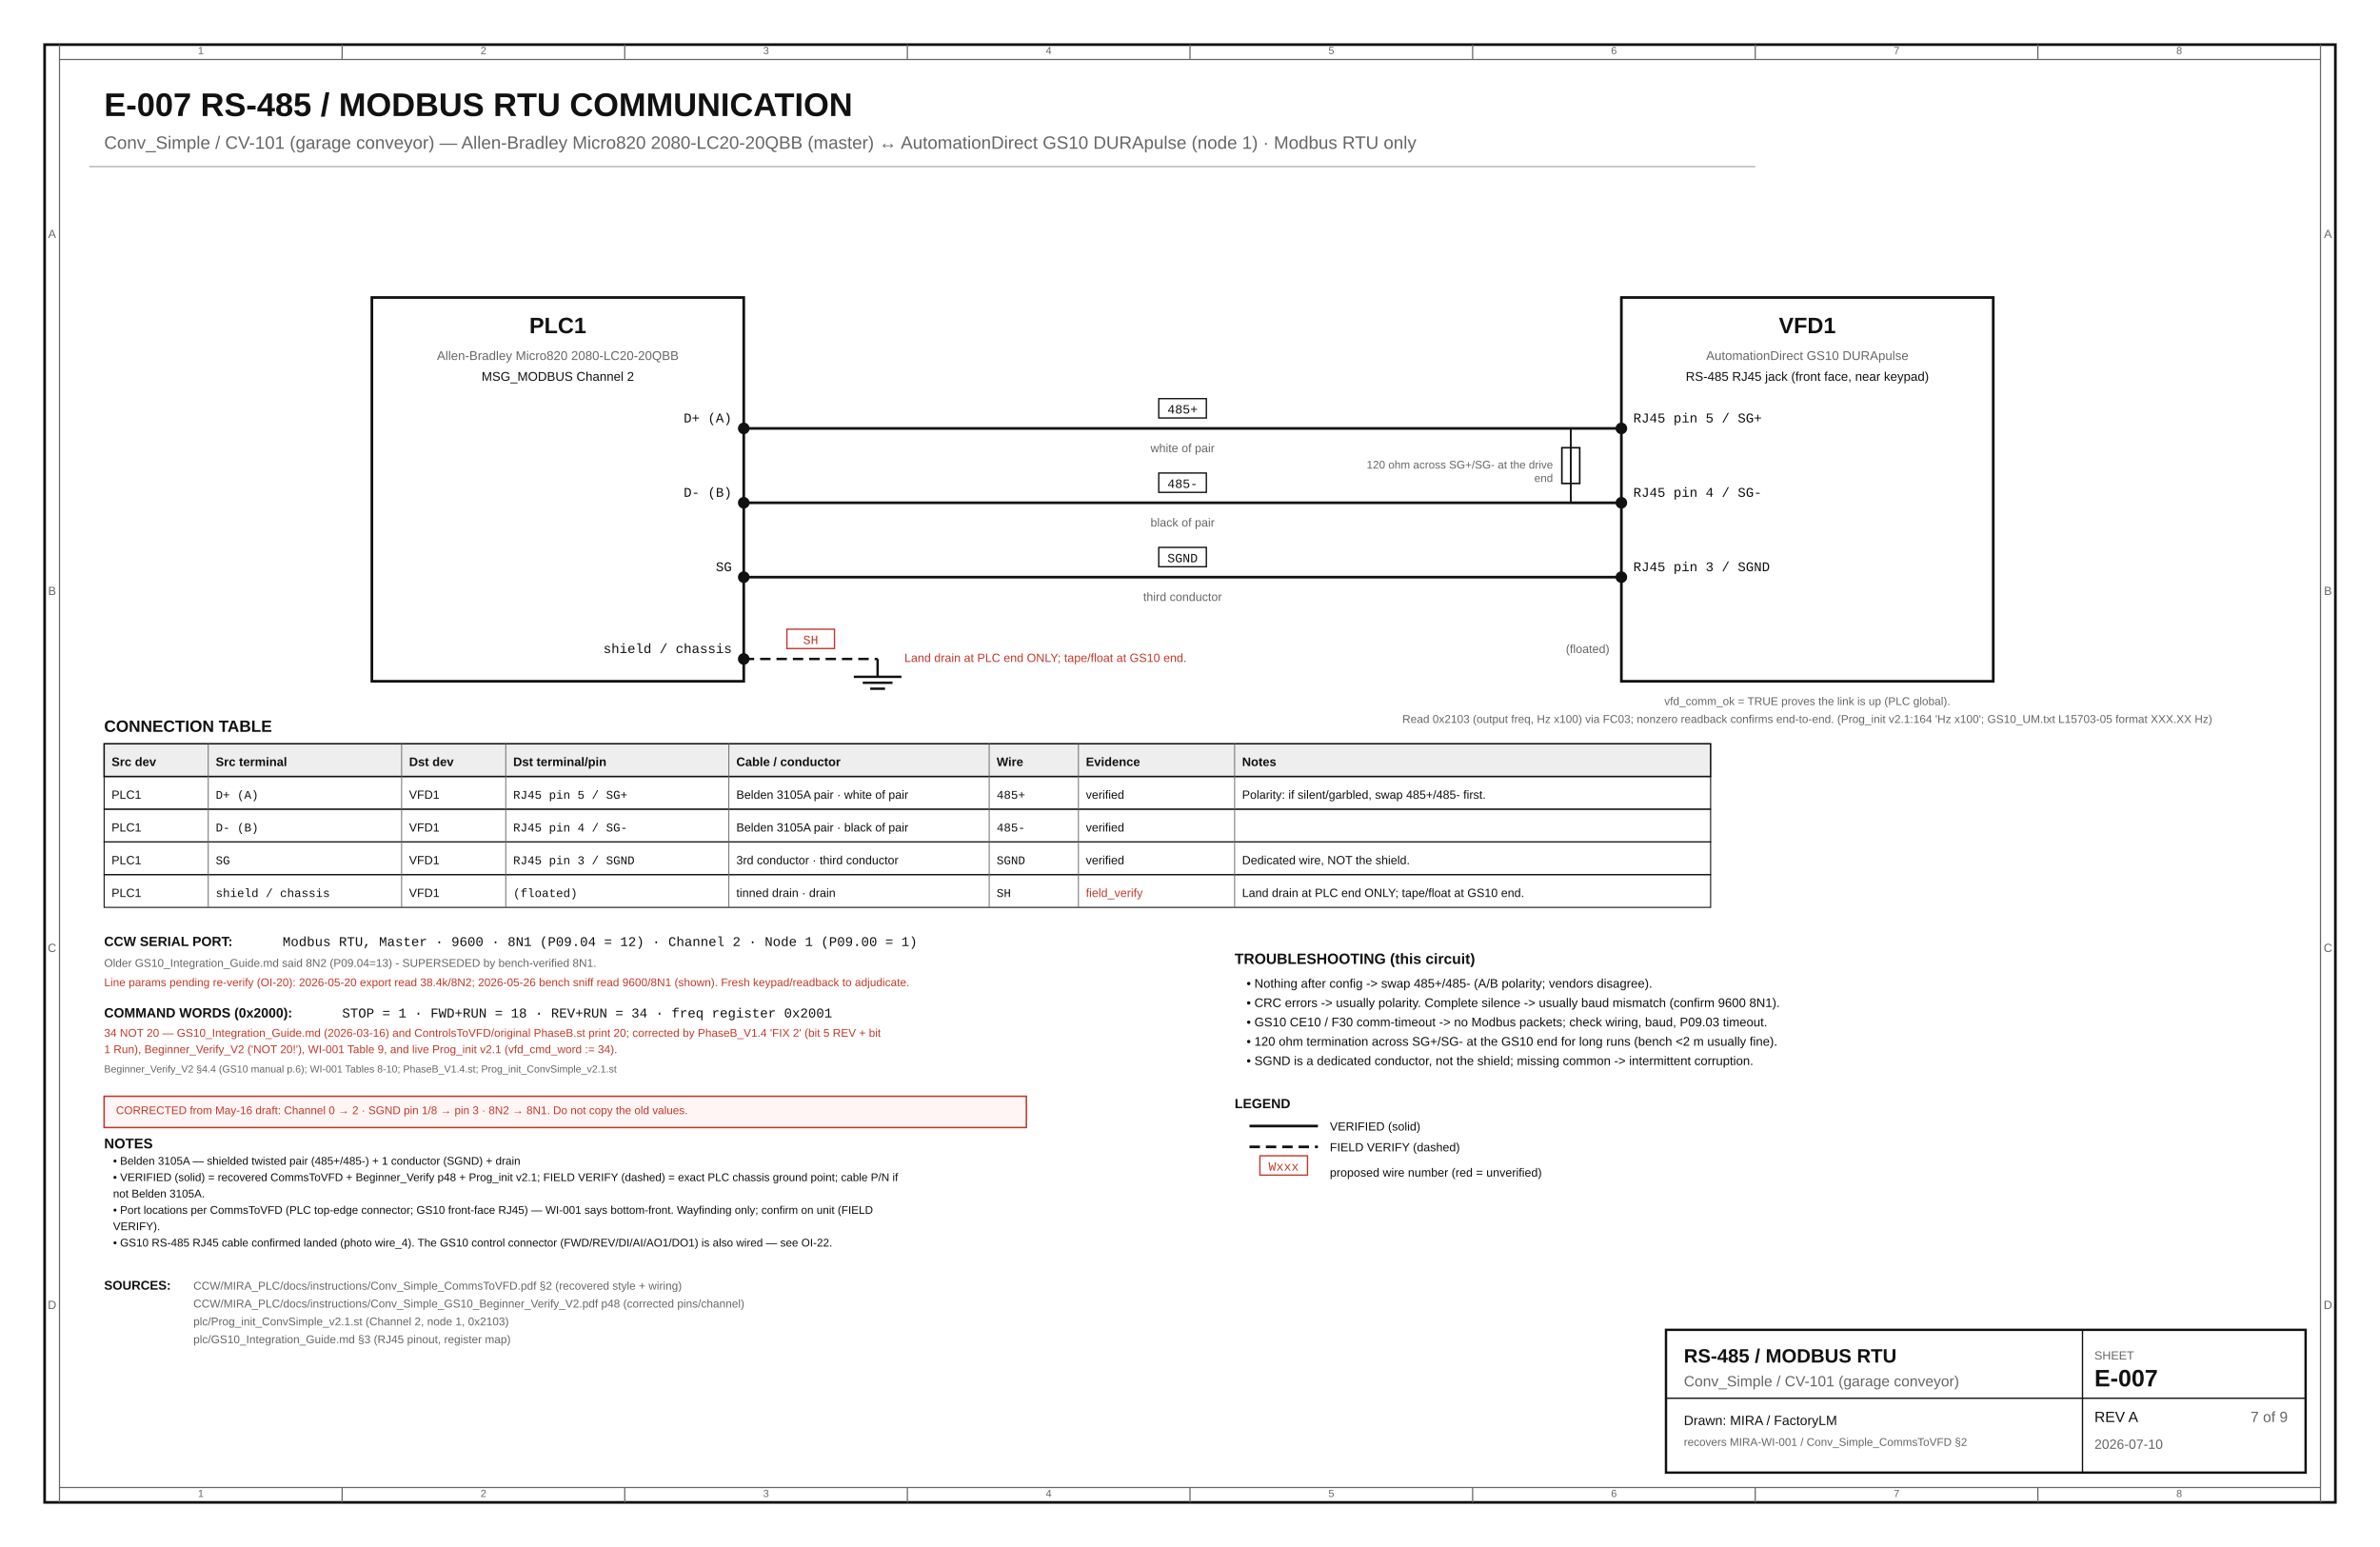
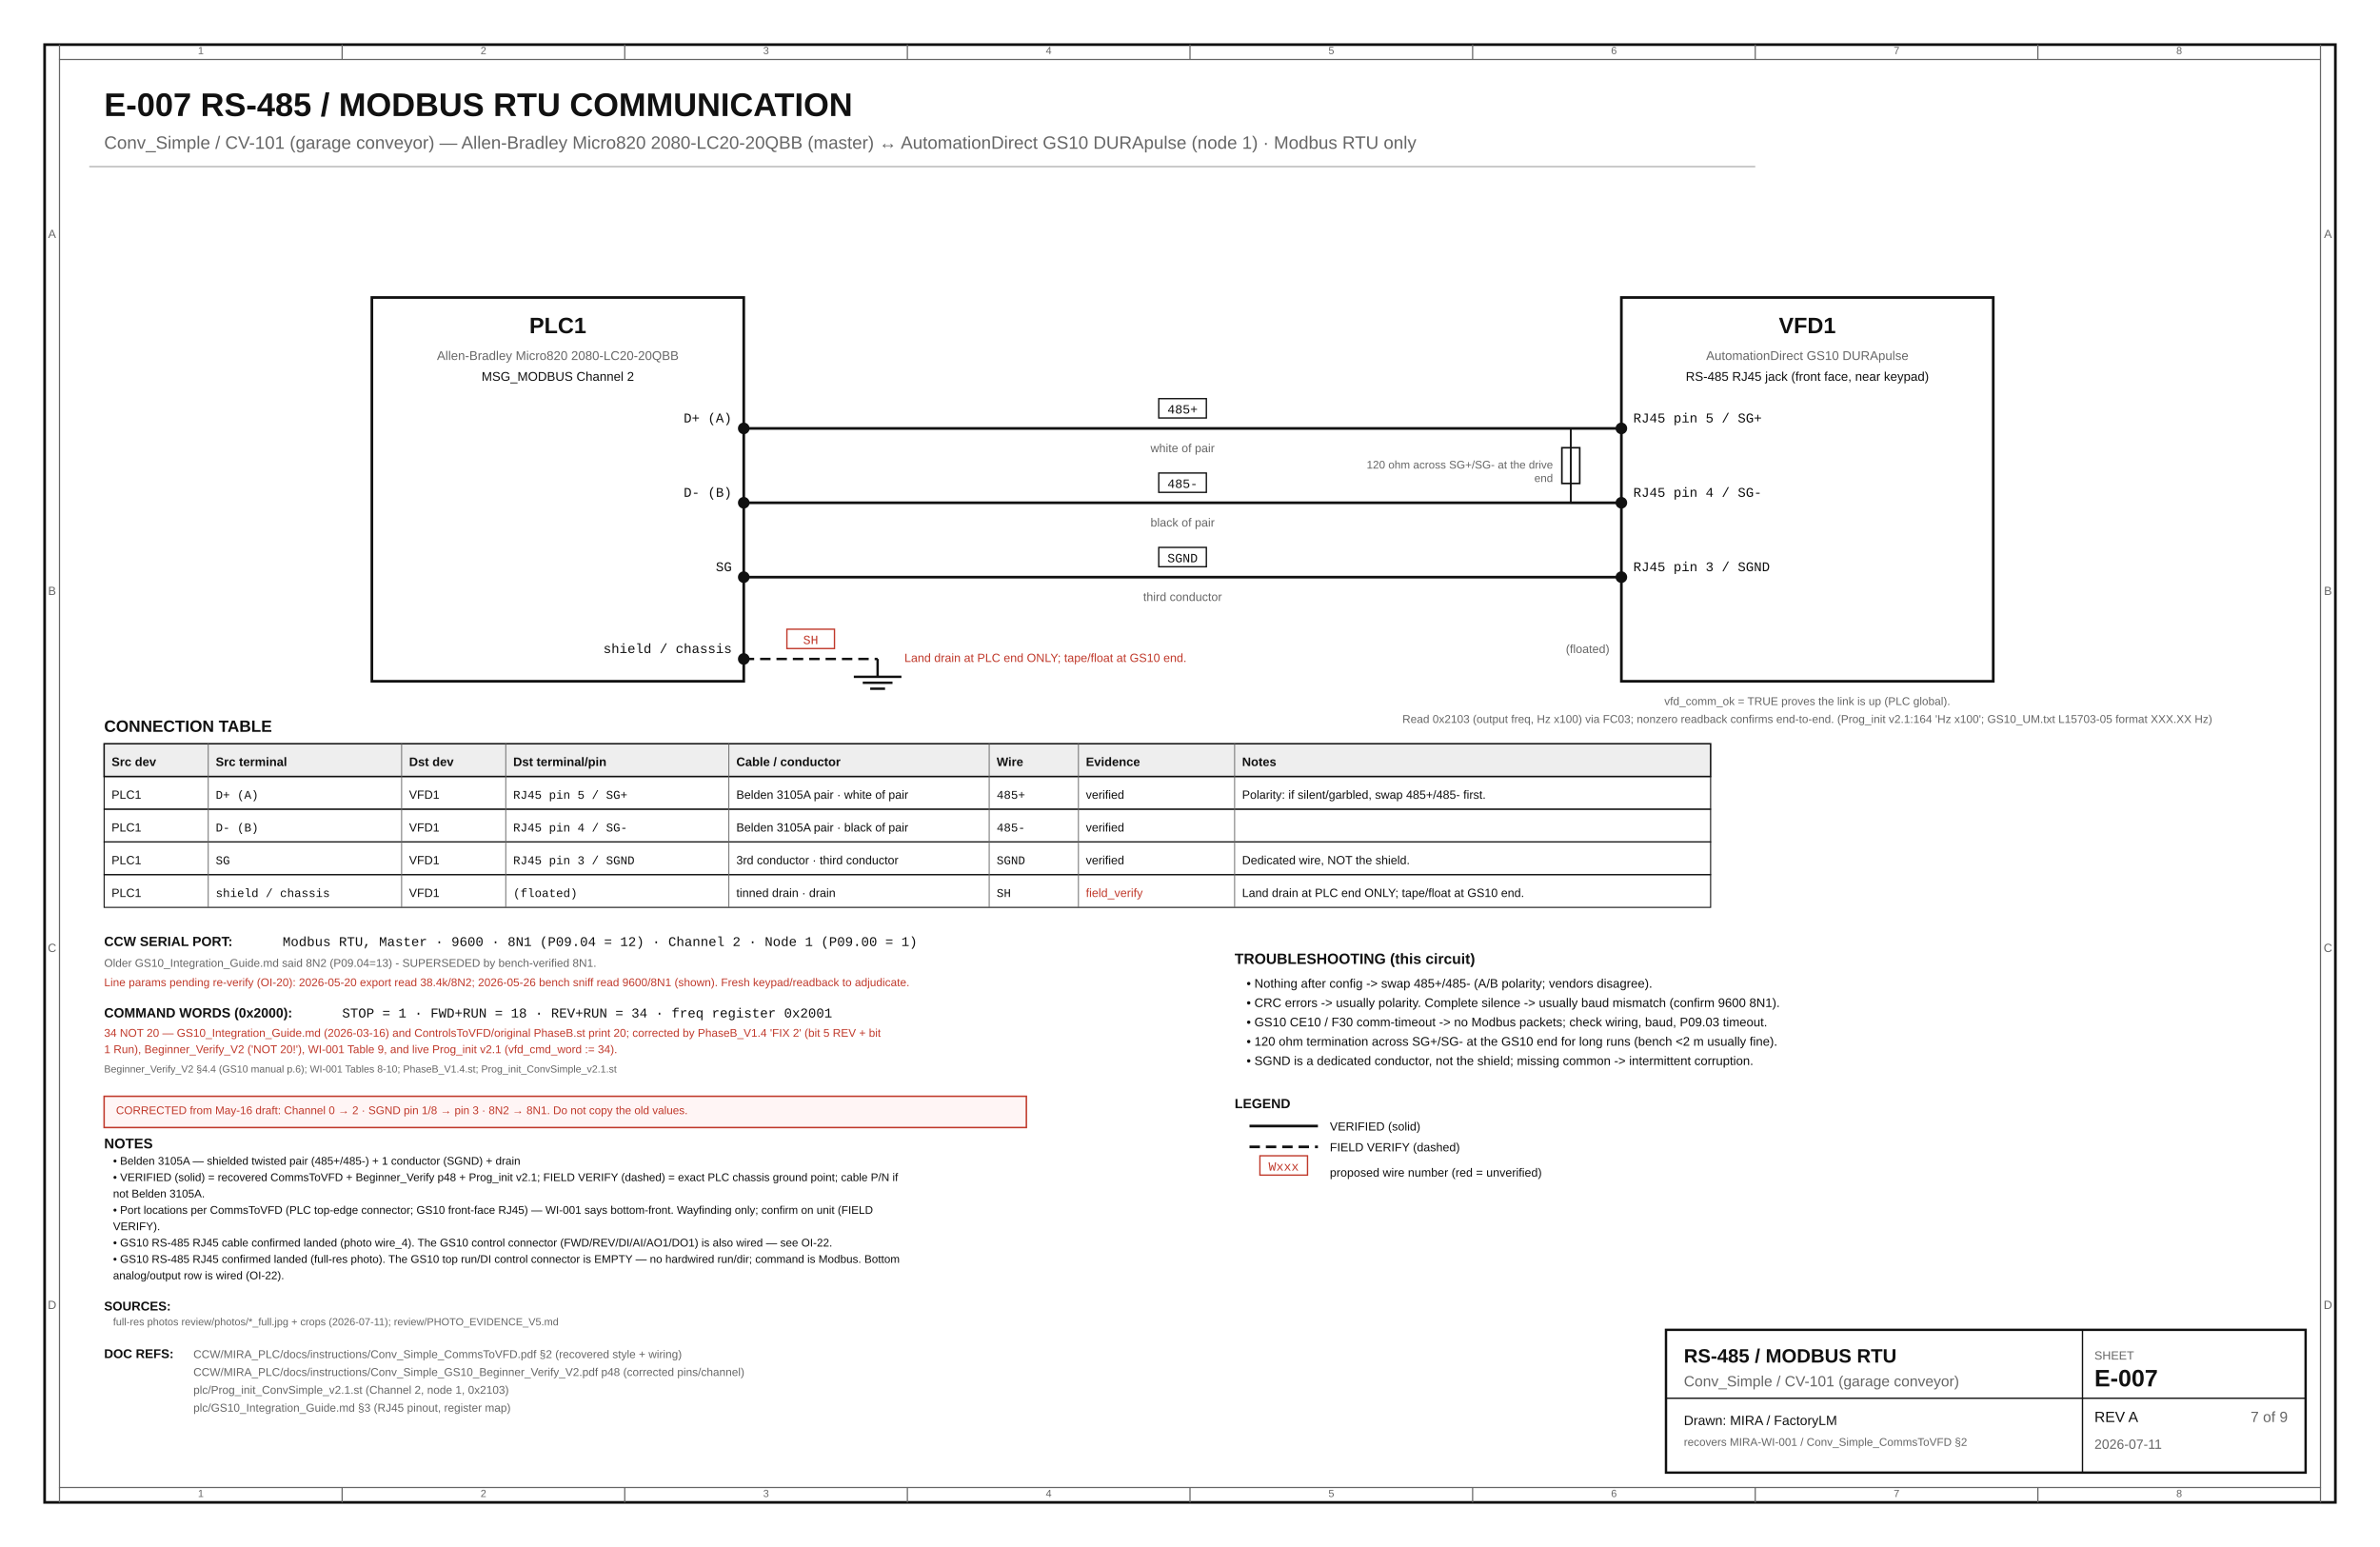
<svg xmlns="http://www.w3.org/2000/svg" width="1600" height="1040" viewBox="0 0 1600 1040">
  <rect width="1600" height="1040" fill="#FFFFFF" />
  <rect x="30.0" y="30.0" width="1540.0" height="980.0" fill="none" stroke="#111111" stroke-width="1.8" />
  <rect x="40.0" y="40.0" width="1520.0" height="960.0" fill="none" stroke="#666666" stroke-width="0.8" />
  <line x1="40.0" y1="30.0" x2="40.0" y2="40.0" stroke="#666666" stroke-width="0.8" stroke-linecap="butt" />
  <line x1="40.0" y1="1000.0" x2="40.0" y2="1010.0" stroke="#666666" stroke-width="0.8" stroke-linecap="butt" />
  <text x="135.0" y="36.4" font-size="7" font-family="Arial, Helvetica, sans-serif" text-anchor="middle" font-weight="normal" fill="#666666">1</text>
  <text x="135.0" y="1006.4" font-size="7" font-family="Arial, Helvetica, sans-serif" text-anchor="middle" font-weight="normal" fill="#666666">1</text>
  <line x1="230.0" y1="30.0" x2="230.0" y2="40.0" stroke="#666666" stroke-width="0.8" stroke-linecap="butt" />
  <line x1="230.0" y1="1000.0" x2="230.0" y2="1010.0" stroke="#666666" stroke-width="0.8" stroke-linecap="butt" />
  <text x="325.0" y="36.4" font-size="7" font-family="Arial, Helvetica, sans-serif" text-anchor="middle" font-weight="normal" fill="#666666">2</text>
  <text x="325.0" y="1006.4" font-size="7" font-family="Arial, Helvetica, sans-serif" text-anchor="middle" font-weight="normal" fill="#666666">2</text>
  <line x1="420.0" y1="30.0" x2="420.0" y2="40.0" stroke="#666666" stroke-width="0.8" stroke-linecap="butt" />
  <line x1="420.0" y1="1000.0" x2="420.0" y2="1010.0" stroke="#666666" stroke-width="0.8" stroke-linecap="butt" />
  <text x="515.0" y="36.4" font-size="7" font-family="Arial, Helvetica, sans-serif" text-anchor="middle" font-weight="normal" fill="#666666">3</text>
  <text x="515.0" y="1006.4" font-size="7" font-family="Arial, Helvetica, sans-serif" text-anchor="middle" font-weight="normal" fill="#666666">3</text>
  <line x1="610.0" y1="30.0" x2="610.0" y2="40.0" stroke="#666666" stroke-width="0.8" stroke-linecap="butt" />
  <line x1="610.0" y1="1000.0" x2="610.0" y2="1010.0" stroke="#666666" stroke-width="0.8" stroke-linecap="butt" />
  <text x="705.0" y="36.4" font-size="7" font-family="Arial, Helvetica, sans-serif" text-anchor="middle" font-weight="normal" fill="#666666">4</text>
  <text x="705.0" y="1006.4" font-size="7" font-family="Arial, Helvetica, sans-serif" text-anchor="middle" font-weight="normal" fill="#666666">4</text>
  <line x1="800.0" y1="30.0" x2="800.0" y2="40.0" stroke="#666666" stroke-width="0.8" stroke-linecap="butt" />
  <line x1="800.0" y1="1000.0" x2="800.0" y2="1010.0" stroke="#666666" stroke-width="0.8" stroke-linecap="butt" />
  <text x="895.0" y="36.4" font-size="7" font-family="Arial, Helvetica, sans-serif" text-anchor="middle" font-weight="normal" fill="#666666">5</text>
  <text x="895.0" y="1006.4" font-size="7" font-family="Arial, Helvetica, sans-serif" text-anchor="middle" font-weight="normal" fill="#666666">5</text>
  <line x1="990.0" y1="30.0" x2="990.0" y2="40.0" stroke="#666666" stroke-width="0.8" stroke-linecap="butt" />
  <line x1="990.0" y1="1000.0" x2="990.0" y2="1010.0" stroke="#666666" stroke-width="0.8" stroke-linecap="butt" />
  <text x="1085.0" y="36.4" font-size="7" font-family="Arial, Helvetica, sans-serif" text-anchor="middle" font-weight="normal" fill="#666666">6</text>
  <text x="1085.0" y="1006.4" font-size="7" font-family="Arial, Helvetica, sans-serif" text-anchor="middle" font-weight="normal" fill="#666666">6</text>
  <line x1="1180.0" y1="30.0" x2="1180.0" y2="40.0" stroke="#666666" stroke-width="0.8" stroke-linecap="butt" />
  <line x1="1180.0" y1="1000.0" x2="1180.0" y2="1010.0" stroke="#666666" stroke-width="0.8" stroke-linecap="butt" />
  <text x="1275.0" y="36.4" font-size="7" font-family="Arial, Helvetica, sans-serif" text-anchor="middle" font-weight="normal" fill="#666666">7</text>
  <text x="1275.0" y="1006.4" font-size="7" font-family="Arial, Helvetica, sans-serif" text-anchor="middle" font-weight="normal" fill="#666666">7</text>
  <line x1="1370.0" y1="30.0" x2="1370.0" y2="40.0" stroke="#666666" stroke-width="0.8" stroke-linecap="butt" />
  <line x1="1370.0" y1="1000.0" x2="1370.0" y2="1010.0" stroke="#666666" stroke-width="0.8" stroke-linecap="butt" />
  <text x="1465.0" y="36.4" font-size="7" font-family="Arial, Helvetica, sans-serif" text-anchor="middle" font-weight="normal" fill="#666666">8</text>
  <text x="1465.0" y="1006.4" font-size="7" font-family="Arial, Helvetica, sans-serif" text-anchor="middle" font-weight="normal" fill="#666666">8</text>
  <line x1="1560.0" y1="30.0" x2="1560.0" y2="40.0" stroke="#666666" stroke-width="0.8" stroke-linecap="butt" />
  <line x1="1560.0" y1="1000.0" x2="1560.0" y2="1010.0" stroke="#666666" stroke-width="0.8" stroke-linecap="butt" />
  <text x="35.0" y="160.0" font-size="8" font-family="Arial, Helvetica, sans-serif" text-anchor="middle" font-weight="normal" fill="#666666">A</text>
  <text x="1565.0" y="160.0" font-size="8" font-family="Arial, Helvetica, sans-serif" text-anchor="middle" font-weight="normal" fill="#666666">A</text>
  <text x="35.0" y="400.0" font-size="8" font-family="Arial, Helvetica, sans-serif" text-anchor="middle" font-weight="normal" fill="#666666">B</text>
  <text x="1565.0" y="400.0" font-size="8" font-family="Arial, Helvetica, sans-serif" text-anchor="middle" font-weight="normal" fill="#666666">B</text>
  <text x="35.0" y="640.0" font-size="8" font-family="Arial, Helvetica, sans-serif" text-anchor="middle" font-weight="normal" fill="#666666">C</text>
  <text x="1565.0" y="640.0" font-size="8" font-family="Arial, Helvetica, sans-serif" text-anchor="middle" font-weight="normal" fill="#666666">C</text>
  <text x="35.0" y="880.0" font-size="8" font-family="Arial, Helvetica, sans-serif" text-anchor="middle" font-weight="normal" fill="#666666">D</text>
  <text x="1565.0" y="880.0" font-size="8" font-family="Arial, Helvetica, sans-serif" text-anchor="middle" font-weight="normal" fill="#666666">D</text>
  <text x="70.0" y="78.0" font-size="22" font-family="Arial, Helvetica, sans-serif" text-anchor="start" font-weight="bold" fill="#111111">E-007  RS-485 / MODBUS RTU COMMUNICATION</text>
  <text x="70.0" y="100.0" font-size="12" font-family="Arial, Helvetica, sans-serif" text-anchor="start" font-weight="normal" fill="#666666">Conv_Simple / CV-101 (garage conveyor)  —  Allen-Bradley Micro820 2080-LC20-20QBB (master) ↔ AutomationDirect GS10 DURApulse (node 1)  ·  Modbus RTU only</text>
  <line x1="60.0" y1="112.0" x2="1180.0" y2="112.0" stroke="#BBBBBB" stroke-width="1" stroke-linecap="butt" />
  <rect x="250.0" y="200.0" width="250.0" height="258.0" fill="none" stroke="#111111" stroke-width="1.8" />
  <text x="375.0" y="224.0" font-size="15" font-family="Arial, Helvetica, sans-serif" text-anchor="middle" font-weight="bold" fill="#111111">PLC1</text>
  <text x="375.0" y="242.0" font-size="8.5" font-family="Arial, Helvetica, sans-serif" text-anchor="middle" font-weight="normal" fill="#666666">Allen-Bradley Micro820 2080-LC20-20QBB</text>
  <text x="375.0" y="256.0" font-size="8.5" font-family="Arial, Helvetica, sans-serif" text-anchor="middle" font-weight="normal" fill="#111111">MSG_MODBUS Channel 2</text>
  <rect x="1090.0" y="200.0" width="250.0" height="258.0" fill="none" stroke="#111111" stroke-width="1.8" />
  <text x="1215.0" y="224.0" font-size="15" font-family="Arial, Helvetica, sans-serif" text-anchor="middle" font-weight="bold" fill="#111111">VFD1</text>
  <text x="1215.0" y="242.0" font-size="8.5" font-family="Arial, Helvetica, sans-serif" text-anchor="middle" font-weight="normal" fill="#666666">AutomationDirect GS10 DURApulse</text>
  <text x="1215.0" y="256.0" font-size="8.5" font-family="Arial, Helvetica, sans-serif" text-anchor="middle" font-weight="normal" fill="#111111">RS-485 RJ45 jack (front face, near keypad)</text>
  <circle cx="500.0" cy="288.0" r="3.2" fill="#111111" stroke="#111111" stroke-width="1.4" />
  <text x="492.0" y="284.0" font-size="9" font-family="Consolas, 'Courier New', monospace" text-anchor="end" font-weight="normal" fill="#111111">D+ (A)</text>
  <circle cx="1090.0" cy="288.0" r="3.2" fill="#111111" stroke="#111111" stroke-width="1.4" />
  <text x="1098.0" y="284.0" font-size="9" font-family="Consolas, 'Courier New', monospace" text-anchor="start" font-weight="normal" fill="#111111">RJ45 pin 5 / SG+</text>
  <line x1="500.0" y1="288.0" x2="1090.0" y2="288.0" stroke="#111111" stroke-width="1.8" stroke-linecap="butt" data-wire="485+" data-status="verified" />
  <rect x="779.0" y="268.0" width="32.0" height="13.0" fill="#FFFFFF" stroke="#111111" stroke-width="0.9" data-flag="1" />
  <text x="795.0" y="278.0" font-size="8.5" font-family="Consolas, 'Courier New', monospace" text-anchor="middle" font-weight="normal" fill="#111111" data-flag="1">485+</text>
  <text x="795.0" y="304.0" font-size="8" font-family="Arial, Helvetica, sans-serif" text-anchor="middle" font-weight="normal" fill="#666666">white of pair</text>
  <circle cx="500.0" cy="338.0" r="3.2" fill="#111111" stroke="#111111" stroke-width="1.4" />
  <text x="492.0" y="334.0" font-size="9" font-family="Consolas, 'Courier New', monospace" text-anchor="end" font-weight="normal" fill="#111111">D- (B)</text>
  <circle cx="1090.0" cy="338.0" r="3.2" fill="#111111" stroke="#111111" stroke-width="1.4" />
  <text x="1098.0" y="334.0" font-size="9" font-family="Consolas, 'Courier New', monospace" text-anchor="start" font-weight="normal" fill="#111111">RJ45 pin 4 / SG-</text>
  <line x1="500.0" y1="338.0" x2="1090.0" y2="338.0" stroke="#111111" stroke-width="1.8" stroke-linecap="butt" data-wire="485-" data-status="verified" />
  <rect x="779.0" y="318.0" width="32.0" height="13.0" fill="#FFFFFF" stroke="#111111" stroke-width="0.9" data-flag="1" />
  <text x="795.0" y="328.0" font-size="8.5" font-family="Consolas, 'Courier New', monospace" text-anchor="middle" font-weight="normal" fill="#111111" data-flag="1">485-</text>
  <text x="795.0" y="354.0" font-size="8" font-family="Arial, Helvetica, sans-serif" text-anchor="middle" font-weight="normal" fill="#666666">black of pair</text>
  <circle cx="500.0" cy="388.0" r="3.2" fill="#111111" stroke="#111111" stroke-width="1.4" />
  <text x="492.0" y="384.0" font-size="9" font-family="Consolas, 'Courier New', monospace" text-anchor="end" font-weight="normal" fill="#111111">SG</text>
  <circle cx="1090.0" cy="388.0" r="3.2" fill="#111111" stroke="#111111" stroke-width="1.4" />
  <text x="1098.0" y="384.0" font-size="9" font-family="Consolas, 'Courier New', monospace" text-anchor="start" font-weight="normal" fill="#111111">RJ45 pin 3 / SGND</text>
  <line x1="500.0" y1="388.0" x2="1090.0" y2="388.0" stroke="#111111" stroke-width="1.8" stroke-linecap="butt" data-wire="SGND" data-status="verified" />
  <rect x="779.0" y="368.0" width="32.0" height="13.0" fill="#FFFFFF" stroke="#111111" stroke-width="0.9" data-flag="1" />
  <text x="795.0" y="378.0" font-size="8.5" font-family="Consolas, 'Courier New', monospace" text-anchor="middle" font-weight="normal" fill="#111111" data-flag="1">SGND</text>
  <text x="795.0" y="404.0" font-size="8" font-family="Arial, Helvetica, sans-serif" text-anchor="middle" font-weight="normal" fill="#666666">third conductor</text>
  <circle cx="500.0" cy="443.0" r="3.2" fill="#111111" stroke="#111111" stroke-width="1.4" />
  <text x="492.0" y="439.0" font-size="9" font-family="Consolas, 'Courier New', monospace" text-anchor="end" font-weight="normal" fill="#111111">shield / chassis</text>
  <g data-dashed="true" data-wire="SH" data-status="field_verify">
    <line x1="500.00" y1="443.00" x2="507.00" y2="443.00" stroke="#111111" stroke-width="1.6" stroke-linecap="butt" />
    <line x1="511.00" y1="443.00" x2="518.00" y2="443.00" stroke="#111111" stroke-width="1.6" stroke-linecap="butt" />
    <line x1="522.00" y1="443.00" x2="529.00" y2="443.00" stroke="#111111" stroke-width="1.6" stroke-linecap="butt" />
    <line x1="533.00" y1="443.00" x2="540.00" y2="443.00" stroke="#111111" stroke-width="1.6" stroke-linecap="butt" />
    <line x1="544.00" y1="443.00" x2="551.00" y2="443.00" stroke="#111111" stroke-width="1.6" stroke-linecap="butt" />
    <line x1="555.00" y1="443.00" x2="562.00" y2="443.00" stroke="#111111" stroke-width="1.6" stroke-linecap="butt" />
    <line x1="566.00" y1="443.00" x2="573.00" y2="443.00" stroke="#111111" stroke-width="1.6" stroke-linecap="butt" />
    <line x1="577.00" y1="443.00" x2="584.00" y2="443.00" stroke="#111111" stroke-width="1.6" stroke-linecap="butt" />
    <line x1="588.00" y1="443.00" x2="590.00" y2="443.00" stroke="#111111" stroke-width="1.6" stroke-linecap="butt" />
  </g>
  <line x1="590.0" y1="443.0" x2="590.0" y2="455.0" stroke="#111111" stroke-width="1.6" stroke-linecap="butt" />
  <line x1="574.0" y1="455.0" x2="606.0" y2="455.0" stroke="#111111" stroke-width="1.6" stroke-linecap="butt" />
  <line x1="580.0" y1="459.0" x2="600.0" y2="459.0" stroke="#111111" stroke-width="1.6" stroke-linecap="butt" />
  <line x1="585.0" y1="463.0" x2="595.0" y2="463.0" stroke="#111111" stroke-width="1.6" stroke-linecap="butt" />
  <rect x="529.0" y="423.0" width="32.0" height="13.0" fill="#FFFFFF" stroke="#C0392B" stroke-width="0.9" data-flag="1" />
  <text x="545.0" y="433.0" font-size="8.5" font-family="Consolas, 'Courier New', monospace" text-anchor="middle" font-weight="normal" fill="#C0392B" data-flag="1">SH</text>
  <text x="608.0" y="445.0" font-size="8" font-family="Arial, Helvetica, sans-serif" text-anchor="start" font-weight="normal" fill="#C0392B">Land drain at PLC end ONLY; tape/float at GS10 end.</text>
  <text x="1082.0" y="439.0" font-size="8" font-family="Arial, Helvetica, sans-serif" text-anchor="end" font-weight="normal" fill="#666666">(floated)</text>
  <line x1="1056.0" y1="288.0" x2="1056.0" y2="338.0" stroke="#111111" stroke-width="1.2" stroke-linecap="butt" />
  <line x1="1090.0" y1="288.0" x2="1056.0" y2="288.0" stroke="#111111" stroke-width="1.2" stroke-linecap="butt" />
  <line x1="1090.0" y1="338.0" x2="1056.0" y2="338.0" stroke="#111111" stroke-width="1.2" stroke-linecap="butt" />
  <rect x="1050.0" y="301.0" width="12.0" height="24.0" fill="none" stroke="#111111" stroke-width="1.1" />
  <text x="1044.0" y="315.0" font-size="7.5" font-family="Arial, Helvetica, sans-serif" text-anchor="end" font-weight="normal" fill="#666666">120 ohm across SG+/SG- at the drive</text>
  <text x="1044.0" y="324.0" font-size="7.5" font-family="Arial, Helvetica, sans-serif" text-anchor="end" font-weight="normal" fill="#666666">end</text>
  <text x="1215.0" y="474.0" font-size="7.6" font-family="Arial, Helvetica, sans-serif" text-anchor="middle" font-weight="normal" fill="#666666">vfd_comm_ok = TRUE proves the link is up (PLC global).</text>
  <text x="1215.0" y="486.0" font-size="7.6" font-family="Arial, Helvetica, sans-serif" text-anchor="middle" font-weight="normal" fill="#666666">Read 0x2103 (output freq, Hz x100) via FC03; nonzero readback confirms end-to-end. (Prog_init v2.1:164 'Hz x100'; GS10_UM.txt L15703-05 format XXX.XX Hz)</text>
  <text x="70.0" y="492.0" font-size="11" font-family="Arial, Helvetica, sans-serif" text-anchor="start" font-weight="bold" fill="#111111">CONNECTION TABLE</text>
  <rect x="70.0" y="500.0" width="1080.0" height="22.0" fill="#EEEEEE" stroke="#111111" stroke-width="1.0" />
  <text x="75.0" y="515.0" font-size="8.3" font-family="Arial, Helvetica, sans-serif" text-anchor="start" font-weight="bold" fill="#111111">Src dev</text>
  <text x="145.0" y="515.0" font-size="8.3" font-family="Arial, Helvetica, sans-serif" text-anchor="start" font-weight="bold" fill="#111111">Src terminal</text>
  <text x="275.0" y="515.0" font-size="8.3" font-family="Arial, Helvetica, sans-serif" text-anchor="start" font-weight="bold" fill="#111111">Dst dev</text>
  <text x="345.0" y="515.0" font-size="8.3" font-family="Arial, Helvetica, sans-serif" text-anchor="start" font-weight="bold" fill="#111111">Dst terminal/pin</text>
  <text x="495.0" y="515.0" font-size="8.3" font-family="Arial, Helvetica, sans-serif" text-anchor="start" font-weight="bold" fill="#111111">Cable / conductor</text>
  <text x="670.0" y="515.0" font-size="8.3" font-family="Arial, Helvetica, sans-serif" text-anchor="start" font-weight="bold" fill="#111111">Wire</text>
  <text x="730.0" y="515.0" font-size="8.3" font-family="Arial, Helvetica, sans-serif" text-anchor="start" font-weight="bold" fill="#111111">Evidence</text>
  <text x="835.0" y="515.0" font-size="8.3" font-family="Arial, Helvetica, sans-serif" text-anchor="start" font-weight="bold" fill="#111111">Notes</text>
  <rect x="70.0" y="522.0" width="1080.0" height="22.0" fill="none" stroke="#111111" stroke-width="0.7" />
  <text x="75.0" y="537.0" font-size="8.0" font-family="Arial, Helvetica, sans-serif" text-anchor="start" font-weight="normal" fill="#111111">PLC1</text>
  <text x="145.0" y="537.0" font-size="8.0" font-family="Consolas, 'Courier New', monospace" text-anchor="start" font-weight="normal" fill="#111111">D+ (A)</text>
  <text x="275.0" y="537.0" font-size="8.0" font-family="Arial, Helvetica, sans-serif" text-anchor="start" font-weight="normal" fill="#111111">VFD1</text>
  <text x="345.0" y="537.0" font-size="8.0" font-family="Consolas, 'Courier New', monospace" text-anchor="start" font-weight="normal" fill="#111111">RJ45 pin 5 / SG+</text>
  <text x="495.0" y="537.0" font-size="8.0" font-family="Arial, Helvetica, sans-serif" text-anchor="start" font-weight="normal" fill="#111111">Belden 3105A pair · white of pair</text>
  <text x="670.0" y="537.0" font-size="8.0" font-family="Consolas, 'Courier New', monospace" text-anchor="start" font-weight="normal" fill="#111111">485+</text>
  <text x="730.0" y="537.0" font-size="8.0" font-family="Arial, Helvetica, sans-serif" text-anchor="start" font-weight="normal" fill="#111111">verified</text>
  <text x="835.0" y="537.0" font-size="8.0" font-family="Arial, Helvetica, sans-serif" text-anchor="start" font-weight="normal" fill="#111111">Polarity: if silent/garbled, swap 485+/485- first.</text>
  <rect x="70.0" y="544.0" width="1080.0" height="22.0" fill="none" stroke="#111111" stroke-width="0.7" />
  <text x="75.0" y="559.0" font-size="8.0" font-family="Arial, Helvetica, sans-serif" text-anchor="start" font-weight="normal" fill="#111111">PLC1</text>
  <text x="145.0" y="559.0" font-size="8.0" font-family="Consolas, 'Courier New', monospace" text-anchor="start" font-weight="normal" fill="#111111">D- (B)</text>
  <text x="275.0" y="559.0" font-size="8.0" font-family="Arial, Helvetica, sans-serif" text-anchor="start" font-weight="normal" fill="#111111">VFD1</text>
  <text x="345.0" y="559.0" font-size="8.0" font-family="Consolas, 'Courier New', monospace" text-anchor="start" font-weight="normal" fill="#111111">RJ45 pin 4 / SG-</text>
  <text x="495.0" y="559.0" font-size="8.0" font-family="Arial, Helvetica, sans-serif" text-anchor="start" font-weight="normal" fill="#111111">Belden 3105A pair · black of pair</text>
  <text x="670.0" y="559.0" font-size="8.0" font-family="Consolas, 'Courier New', monospace" text-anchor="start" font-weight="normal" fill="#111111">485-</text>
  <text x="730.0" y="559.0" font-size="8.0" font-family="Arial, Helvetica, sans-serif" text-anchor="start" font-weight="normal" fill="#111111">verified</text>
  <text x="835.0" y="559.0" font-size="8.0" font-family="Arial, Helvetica, sans-serif" text-anchor="start" font-weight="normal" fill="#111111" />
  <rect x="70.0" y="566.0" width="1080.0" height="22.0" fill="none" stroke="#111111" stroke-width="0.7" />
  <text x="75.0" y="581.0" font-size="8.0" font-family="Arial, Helvetica, sans-serif" text-anchor="start" font-weight="normal" fill="#111111">PLC1</text>
  <text x="145.0" y="581.0" font-size="8.0" font-family="Consolas, 'Courier New', monospace" text-anchor="start" font-weight="normal" fill="#111111">SG</text>
  <text x="275.0" y="581.0" font-size="8.0" font-family="Arial, Helvetica, sans-serif" text-anchor="start" font-weight="normal" fill="#111111">VFD1</text>
  <text x="345.0" y="581.0" font-size="8.0" font-family="Consolas, 'Courier New', monospace" text-anchor="start" font-weight="normal" fill="#111111">RJ45 pin 3 / SGND</text>
  <text x="495.0" y="581.0" font-size="8.0" font-family="Arial, Helvetica, sans-serif" text-anchor="start" font-weight="normal" fill="#111111">3rd conductor · third conductor</text>
  <text x="670.0" y="581.0" font-size="8.0" font-family="Consolas, 'Courier New', monospace" text-anchor="start" font-weight="normal" fill="#111111">SGND</text>
  <text x="730.0" y="581.0" font-size="8.0" font-family="Arial, Helvetica, sans-serif" text-anchor="start" font-weight="normal" fill="#111111">verified</text>
  <text x="835.0" y="581.0" font-size="8.0" font-family="Arial, Helvetica, sans-serif" text-anchor="start" font-weight="normal" fill="#111111">Dedicated wire, NOT the shield.</text>
  <rect x="70.0" y="588.0" width="1080.0" height="22.0" fill="none" stroke="#111111" stroke-width="0.7" />
  <text x="75.0" y="603.0" font-size="8.0" font-family="Arial, Helvetica, sans-serif" text-anchor="start" font-weight="normal" fill="#111111">PLC1</text>
  <text x="145.0" y="603.0" font-size="8.0" font-family="Consolas, 'Courier New', monospace" text-anchor="start" font-weight="normal" fill="#111111">shield / chassis</text>
  <text x="275.0" y="603.0" font-size="8.0" font-family="Arial, Helvetica, sans-serif" text-anchor="start" font-weight="normal" fill="#111111">VFD1</text>
  <text x="345.0" y="603.0" font-size="8.0" font-family="Consolas, 'Courier New', monospace" text-anchor="start" font-weight="normal" fill="#111111">(floated)</text>
  <text x="495.0" y="603.0" font-size="8.0" font-family="Arial, Helvetica, sans-serif" text-anchor="start" font-weight="normal" fill="#111111">tinned drain · drain</text>
  <text x="670.0" y="603.0" font-size="8.0" font-family="Consolas, 'Courier New', monospace" text-anchor="start" font-weight="normal" fill="#111111">SH</text>
  <text x="730.0" y="603.0" font-size="8.0" font-family="Arial, Helvetica, sans-serif" text-anchor="start" font-weight="normal" fill="#C0392B">field_verify</text>
  <text x="835.0" y="603.0" font-size="8.0" font-family="Arial, Helvetica, sans-serif" text-anchor="start" font-weight="normal" fill="#111111">Land drain at PLC end ONLY; tape/float at GS10 end.</text>
  <line x1="140.0" y1="500.0" x2="140.0" y2="610.0" stroke="#666666" stroke-width="0.6" stroke-linecap="butt" />
  <line x1="270.0" y1="500.0" x2="270.0" y2="610.0" stroke="#666666" stroke-width="0.6" stroke-linecap="butt" />
  <line x1="340.0" y1="500.0" x2="340.0" y2="610.0" stroke="#666666" stroke-width="0.6" stroke-linecap="butt" />
  <line x1="490.0" y1="500.0" x2="490.0" y2="610.0" stroke="#666666" stroke-width="0.6" stroke-linecap="butt" />
  <line x1="665.0" y1="500.0" x2="665.0" y2="610.0" stroke="#666666" stroke-width="0.6" stroke-linecap="butt" />
  <line x1="725.0" y1="500.0" x2="725.0" y2="610.0" stroke="#666666" stroke-width="0.6" stroke-linecap="butt" />
  <line x1="830.0" y1="500.0" x2="830.0" y2="610.0" stroke="#666666" stroke-width="0.6" stroke-linecap="butt" />
  <text x="70.0" y="636.0" font-size="9" font-family="Arial, Helvetica, sans-serif" text-anchor="start" font-weight="bold" fill="#111111">CCW SERIAL PORT:</text>
  <text x="190.0" y="636.0" font-size="9" font-family="Consolas, 'Courier New', monospace" text-anchor="start" font-weight="normal" fill="#111111">Modbus RTU, Master · 9600 · 8N1 (P09.04 = 12) · Channel 2 · Node 1 (P09.00 = 1)</text>
  <text x="70.0" y="650.0" font-size="7.6" font-family="Arial, Helvetica, sans-serif" text-anchor="start" font-weight="normal" fill="#666666">Older GS10_Integration_Guide.md said 8N2 (P09.04=13) - SUPERSEDED by bench-verified 8N1.</text>
  <text x="70.0" y="663.0" font-size="7.6" font-family="Arial, Helvetica, sans-serif" text-anchor="start" font-weight="normal" fill="#C0392B">Line params pending re-verify (OI-20): 2026-05-20 export read 38.4k/8N2; 2026-05-26 bench sniff read 9600/8N1 (shown). Fresh keypad/readback to adjudicate.</text>
  <text x="70.0" y="684.0" font-size="9" font-family="Arial, Helvetica, sans-serif" text-anchor="start" font-weight="bold" fill="#111111">COMMAND WORDS (0x2000):</text>
  <text x="230.0" y="684.0" font-size="9" font-family="Consolas, 'Courier New', monospace" text-anchor="start" font-weight="normal" fill="#111111">STOP = 1 · FWD+RUN = 18 · REV+RUN = 34 · freq register 0x2001</text>
  <text x="70.0" y="697.0" font-size="7.6" font-family="Arial, Helvetica, sans-serif" text-anchor="start" font-weight="normal" fill="#C0392B">34 NOT 20 — GS10_Integration_Guide.md (2026-03-16) and ControlsToVFD/original PhaseB.st print 20; corrected by PhaseB_V1.4 'FIX 2' (bit 5 REV + bit</text>
  <text x="70.0" y="708.0" font-size="7.6" font-family="Arial, Helvetica, sans-serif" text-anchor="start" font-weight="normal" fill="#C0392B">1 Run), Beginner_Verify_V2 ('NOT 20!'), WI-001 Table 9, and live Prog_init v2.1 (vfd_cmd_word := 34).</text>
  <text x="70.0" y="721.0" font-size="6.8" font-family="Arial, Helvetica, sans-serif" text-anchor="start" font-weight="normal" fill="#666666">Beginner_Verify_V2 §4.4 (GS10 manual p.6); WI-001 Tables 8-10; PhaseB_V1.4.st; Prog_init_ConvSimple_v2.1.st</text>
  <rect x="70.0" y="737.0" width="620.0" height="21.0" fill="#FFF5F5" stroke="#C0392B" stroke-width="1.0" />
  <text x="78.0" y="749.0" font-size="7.5" font-family="Arial, Helvetica, sans-serif" text-anchor="start" font-weight="normal" fill="#C0392B">CORRECTED from May-16 draft:  Channel 0 → 2   ·   SGND pin 1/8 → pin 3   ·   8N2 → 8N1.  Do not copy the old values.</text>
  <text x="70.0" y="772.0" font-size="9.5" font-family="Arial, Helvetica, sans-serif" text-anchor="start" font-weight="bold" fill="#111111">NOTES</text>
  <text x="76.0" y="783.0" font-size="7.5" font-family="Arial, Helvetica, sans-serif" text-anchor="start" font-weight="normal" fill="#111111">• Belden 3105A — shielded twisted pair (485+/485-) + 1 conductor (SGND) + drain</text>
  <text x="76.0" y="794.0" font-size="7.5" font-family="Arial, Helvetica, sans-serif" text-anchor="start" font-weight="normal" fill="#111111">• VERIFIED (solid) = recovered CommsToVFD + Beginner_Verify p48 + Prog_init v2.1; FIELD VERIFY (dashed) = exact PLC chassis ground point; cable P/N if</text>
  <text x="76.0" y="805.0" font-size="7.5" font-family="Arial, Helvetica, sans-serif" text-anchor="start" font-weight="normal" fill="#111111">not Belden 3105A.</text>
  <text x="76.0" y="816.0" font-size="7.5" font-family="Arial, Helvetica, sans-serif" text-anchor="start" font-weight="normal" fill="#111111">• Port locations per CommsToVFD (PLC top-edge connector; GS10 front-face RJ45) — WI-001 says bottom-front. Wayfinding only; confirm on unit (FIELD</text>
  <text x="76.0" y="827.0" font-size="7.5" font-family="Arial, Helvetica, sans-serif" text-anchor="start" font-weight="normal" fill="#111111">VERIFY).</text>
  <text x="76.0" y="838.0" font-size="7.5" font-family="Arial, Helvetica, sans-serif" text-anchor="start" font-weight="normal" fill="#111111">• GS10 RS-485 RJ45 cable confirmed landed (photo wire_4). The GS10 control connector (FWD/REV/DI/AI/AO1/DO1) is also wired — see OI-22.</text>
-   <text x="70.0" y="867.0" font-size="8.5" font-family="Arial, Helvetica, sans-serif" text-anchor="start" font-weight="bold" fill="#111111">SOURCES:</text>
-   <text x="130.0" y="867.0" font-size="7.6" font-family="Arial, Helvetica, sans-serif" text-anchor="start" font-weight="normal" fill="#666666">CCW/MIRA_PLC/docs/instructions/Conv_Simple_CommsToVFD.pdf §2 (recovered style + wiring)</text>
-   <text x="130.0" y="879.0" font-size="7.6" font-family="Arial, Helvetica, sans-serif" text-anchor="start" font-weight="normal" fill="#666666">CCW/MIRA_PLC/docs/instructions/Conv_Simple_GS10_Beginner_Verify_V2.pdf p48 (corrected pins/channel)</text>
-   <text x="130.0" y="891.0" font-size="7.6" font-family="Arial, Helvetica, sans-serif" text-anchor="start" font-weight="normal" fill="#666666">plc/Prog_init_ConvSimple_v2.1.st (Channel 2, node 1, 0x2103)</text>
-   <text x="130.0" y="903.0" font-size="7.6" font-family="Arial, Helvetica, sans-serif" text-anchor="start" font-weight="normal" fill="#666666">plc/GS10_Integration_Guide.md §3 (RJ45 pinout, register map)</text>
+   <text x="76.0" y="849.0" font-size="7.5" font-family="Arial, Helvetica, sans-serif" text-anchor="start" font-weight="normal" fill="#111111">• GS10 RS-485 RJ45 confirmed landed (full-res photo). The GS10 top run/DI control connector is EMPTY — no hardwired run/dir; command is Modbus. Bottom</text>
+   <text x="76.0" y="860.0" font-size="7.5" font-family="Arial, Helvetica, sans-serif" text-anchor="start" font-weight="normal" fill="#111111">analog/output row is wired (OI-22).</text>
+   <text x="70.0" y="881.0" font-size="8.5" font-family="Arial, Helvetica, sans-serif" text-anchor="start" font-weight="bold" fill="#111111">SOURCES:</text>
+   <text x="76.0" y="891.0" font-size="7.0" font-family="Arial, Helvetica, sans-serif" text-anchor="start" font-weight="normal" fill="#666666">full-res photos review/photos/*_full.jpg + crops (2026-07-11); review/PHOTO_EVIDENCE_V5.md</text>
+   <text x="70.0" y="913.0" font-size="8.5" font-family="Arial, Helvetica, sans-serif" text-anchor="start" font-weight="bold" fill="#111111">DOC REFS:</text>
+   <text x="130.0" y="913.0" font-size="7.6" font-family="Arial, Helvetica, sans-serif" text-anchor="start" font-weight="normal" fill="#666666">CCW/MIRA_PLC/docs/instructions/Conv_Simple_CommsToVFD.pdf §2 (recovered style + wiring)</text>
+   <text x="130.0" y="925.0" font-size="7.6" font-family="Arial, Helvetica, sans-serif" text-anchor="start" font-weight="normal" fill="#666666">CCW/MIRA_PLC/docs/instructions/Conv_Simple_GS10_Beginner_Verify_V2.pdf p48 (corrected pins/channel)</text>
+   <text x="130.0" y="937.0" font-size="7.6" font-family="Arial, Helvetica, sans-serif" text-anchor="start" font-weight="normal" fill="#666666">plc/Prog_init_ConvSimple_v2.1.st (Channel 2, node 1, 0x2103)</text>
+   <text x="130.0" y="949.0" font-size="7.6" font-family="Arial, Helvetica, sans-serif" text-anchor="start" font-weight="normal" fill="#666666">plc/GS10_Integration_Guide.md §3 (RJ45 pinout, register map)</text>
  <text x="830.0" y="648.0" font-size="10" font-family="Arial, Helvetica, sans-serif" text-anchor="start" font-weight="bold" fill="#111111">TROUBLESHOOTING (this circuit)</text>
  <text x="838.0" y="664.0" font-size="8.4" font-family="Arial, Helvetica, sans-serif" text-anchor="start" font-weight="normal" fill="#111111">• Nothing after config -&gt; swap 485+/485- (A/B polarity; vendors disagree).</text>
  <text x="838.0" y="677.0" font-size="8.4" font-family="Arial, Helvetica, sans-serif" text-anchor="start" font-weight="normal" fill="#111111">• CRC errors -&gt; usually polarity. Complete silence -&gt; usually baud mismatch (confirm 9600 8N1).</text>
  <text x="838.0" y="690.0" font-size="8.4" font-family="Arial, Helvetica, sans-serif" text-anchor="start" font-weight="normal" fill="#111111">• GS10 CE10 / F30 comm-timeout -&gt; no Modbus packets; check wiring, baud, P09.03 timeout.</text>
  <text x="838.0" y="703.0" font-size="8.4" font-family="Arial, Helvetica, sans-serif" text-anchor="start" font-weight="normal" fill="#111111">• 120 ohm termination across SG+/SG- at the GS10 end for long runs (bench &lt;2 m usually fine).</text>
  <text x="838.0" y="716.0" font-size="8.4" font-family="Arial, Helvetica, sans-serif" text-anchor="start" font-weight="normal" fill="#111111">• SGND is a dedicated conductor, not the shield; missing common -&gt; intermittent corruption.</text>
  <text x="830.0" y="745.0" font-size="9" font-family="Arial, Helvetica, sans-serif" text-anchor="start" font-weight="bold" fill="#111111">LEGEND</text>
  <line x1="840.0" y1="757.0" x2="886.0" y2="757.0" stroke="#111111" stroke-width="1.8" stroke-linecap="butt" />
  <text x="894.0" y="760.0" font-size="8" font-family="Arial, Helvetica, sans-serif" text-anchor="start" font-weight="normal" fill="#111111">VERIFIED (solid)</text>
  <g data-dashed="true">
    <line x1="840.00" y1="771.00" x2="847.00" y2="771.00" stroke="#111111" stroke-width="1.8" stroke-linecap="butt" />
    <line x1="851.00" y1="771.00" x2="858.00" y2="771.00" stroke="#111111" stroke-width="1.8" stroke-linecap="butt" />
    <line x1="862.00" y1="771.00" x2="869.00" y2="771.00" stroke="#111111" stroke-width="1.8" stroke-linecap="butt" />
    <line x1="873.00" y1="771.00" x2="880.00" y2="771.00" stroke="#111111" stroke-width="1.8" stroke-linecap="butt" />
    <line x1="884.00" y1="771.00" x2="886.00" y2="771.00" stroke="#111111" stroke-width="1.8" stroke-linecap="butt" />
  </g>
  <text x="894.0" y="774.0" font-size="8" font-family="Arial, Helvetica, sans-serif" text-anchor="start" font-weight="normal" fill="#111111">FIELD VERIFY (dashed)</text>
  <rect x="847.0" y="777.0" width="32.0" height="13.0" fill="#FFFFFF" stroke="#C0392B" stroke-width="0.9" data-flag="1" />
  <text x="863.0" y="787.0" font-size="8.5" font-family="Consolas, 'Courier New', monospace" text-anchor="middle" font-weight="normal" fill="#C0392B" data-flag="1">Wxxx</text>
  <text x="894.0" y="791.0" font-size="8" font-family="Arial, Helvetica, sans-serif" text-anchor="start" font-weight="normal" fill="#111111">proposed wire number (red = unverified)</text>
  <rect x="1120.0" y="894.0" width="430.0" height="96.0" fill="none" stroke="#111111" stroke-width="1.6" />
  <line x1="1120.0" y1="940.0" x2="1550.0" y2="940.0" stroke="#111111" stroke-width="0.9" stroke-linecap="butt" />
  <line x1="1400.0" y1="894.0" x2="1400.0" y2="990.0" stroke="#111111" stroke-width="0.9" stroke-linecap="butt" />
  <text x="1132.0" y="916.0" font-size="13" font-family="Arial, Helvetica, sans-serif" text-anchor="start" font-weight="bold" fill="#111111">RS-485 / MODBUS RTU</text>
  <text x="1132.0" y="932.0" font-size="10" font-family="Arial, Helvetica, sans-serif" text-anchor="start" font-weight="normal" fill="#666666">Conv_Simple / CV-101 (garage conveyor)</text>
  <text x="1132.0" y="958.0" font-size="9" font-family="Arial, Helvetica, sans-serif" text-anchor="start" font-weight="normal" fill="#111111">Drawn: MIRA / FactoryLM</text>
  <text x="1132.0" y="972.0" font-size="7.5" font-family="Arial, Helvetica, sans-serif" text-anchor="start" font-weight="normal" fill="#666666">recovers MIRA-WI-001 / Conv_Simple_CommsToVFD §2</text>
  <text x="1408.0" y="914.0" font-size="8" font-family="Arial, Helvetica, sans-serif" text-anchor="start" font-weight="normal" fill="#666666">SHEET</text>
  <text x="1408.0" y="932.0" font-size="16" font-family="Arial, Helvetica, sans-serif" text-anchor="start" font-weight="bold" fill="#111111">E-007</text>
  <text x="1408.0" y="956.0" font-size="10" font-family="Arial, Helvetica, sans-serif" text-anchor="start" font-weight="normal" fill="#111111">REV A</text>
-   <text x="1408.0" y="974.0" font-size="9" font-family="Arial, Helvetica, sans-serif" text-anchor="start" font-weight="normal" fill="#666666">2026-07-10</text>
+   <text x="1408.0" y="974.0" font-size="9" font-family="Arial, Helvetica, sans-serif" text-anchor="start" font-weight="normal" fill="#666666">2026-07-11</text>
  <text x="1538.0" y="956.0" font-size="10" font-family="Arial, Helvetica, sans-serif" text-anchor="end" font-weight="normal" fill="#666666">7 of 9</text>
</svg>
